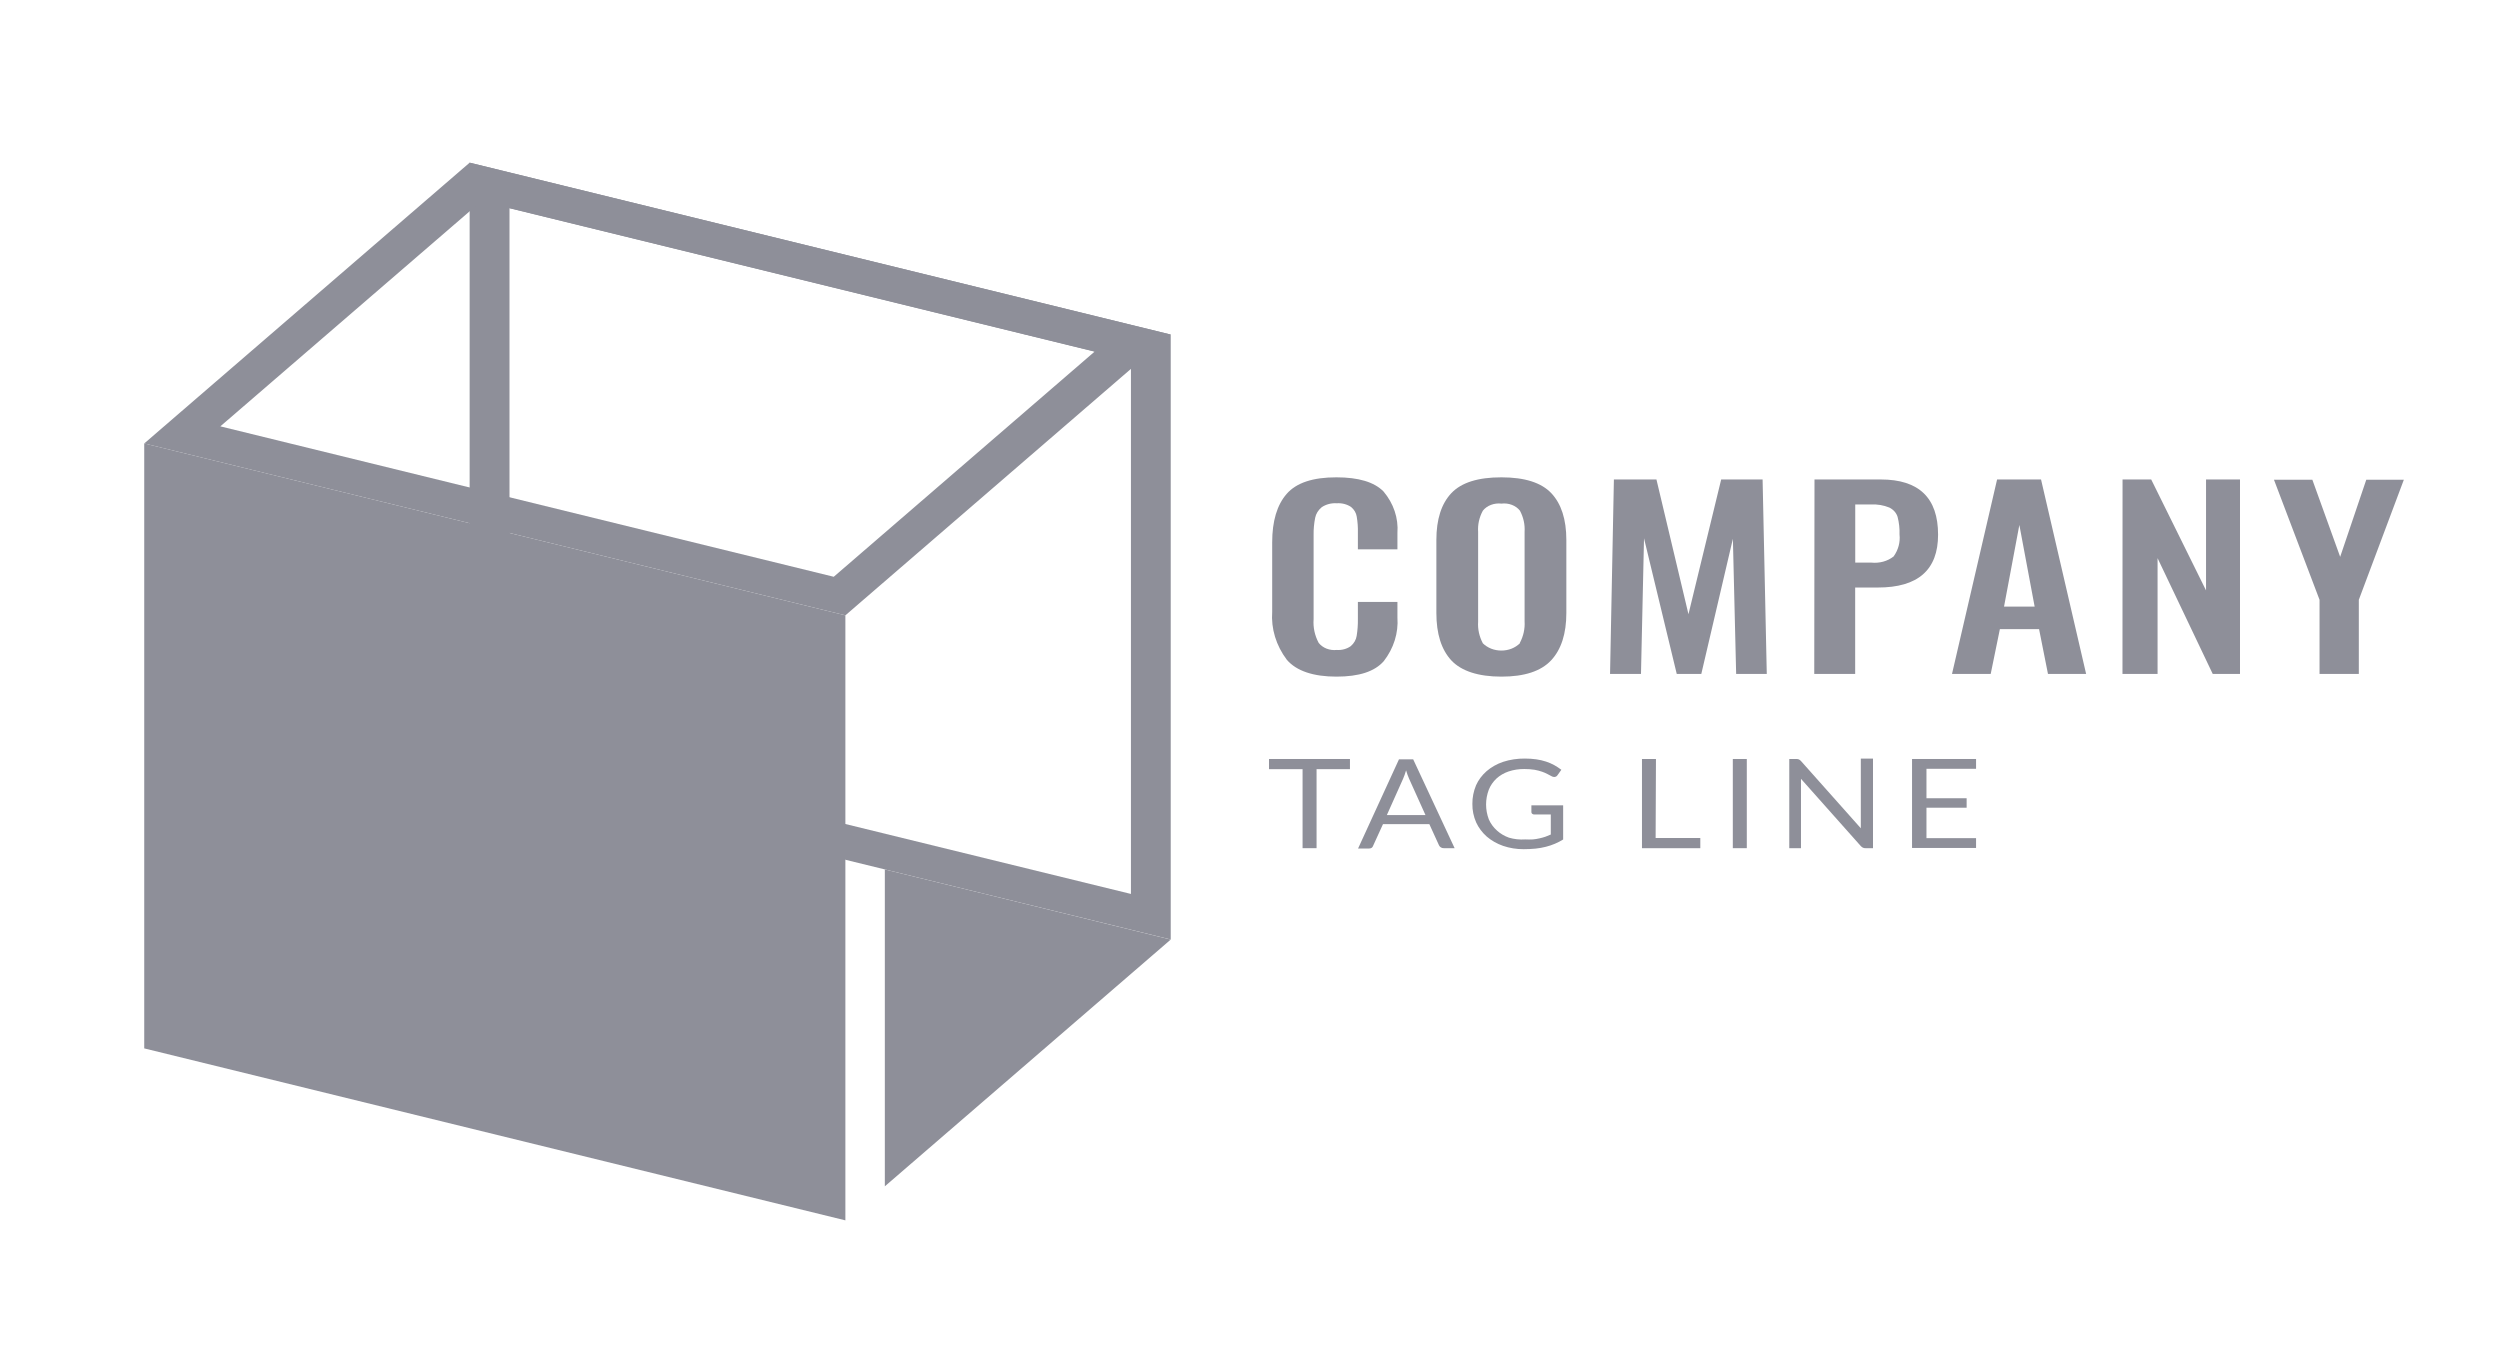
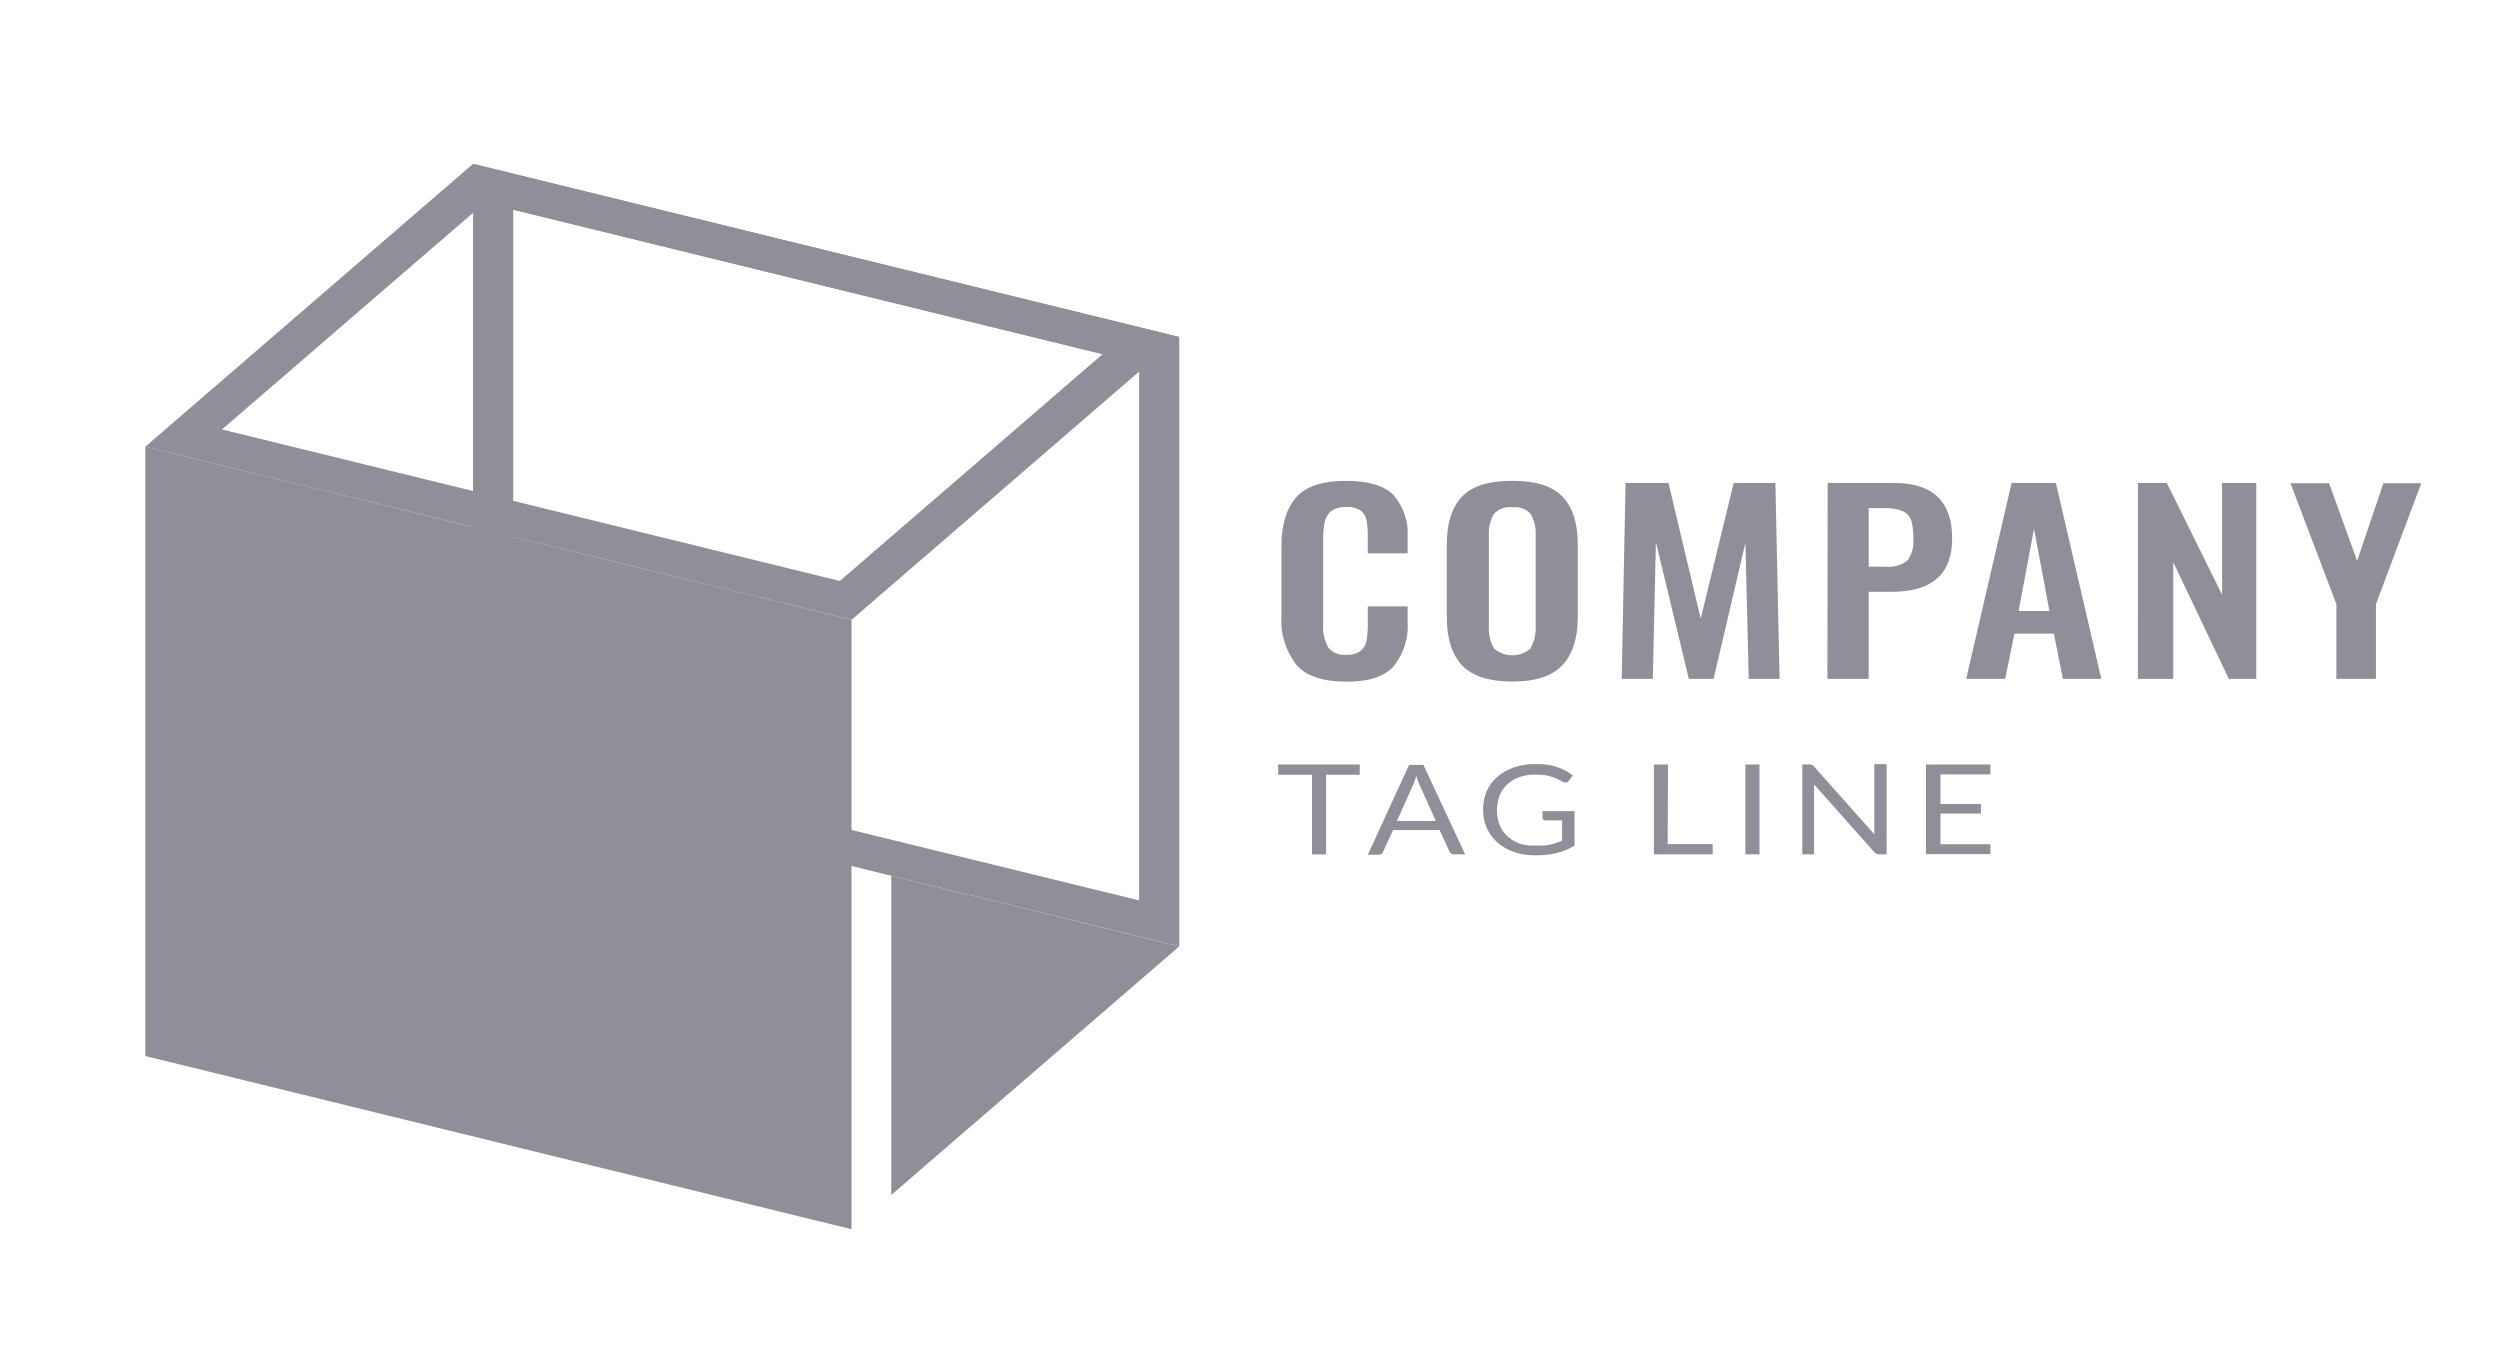
- <svg xmlns="http://www.w3.org/2000/svg" width="104" height="56" viewBox="0 0 104 56" fill="none">
-   <path d="M53.529 27.443C53.085 26.852 52.873 26.154 52.923 25.451V22.563C52.923 21.678 53.124 21.005 53.526 20.545C53.928 20.084 54.618 19.855 55.596 19.857C56.515 19.857 57.168 20.053 57.554 20.445C57.975 20.945 58.179 21.556 58.133 22.172V22.851H56.488V22.164C56.494 21.939 56.478 21.714 56.44 21.491C56.417 21.339 56.334 21.198 56.206 21.091C56.037 20.977 55.824 20.921 55.61 20.936C55.384 20.921 55.161 20.98 54.983 21.1C54.84 21.218 54.744 21.372 54.711 21.541C54.664 21.776 54.642 22.015 54.646 22.255V25.76C54.62 26.098 54.693 26.436 54.857 26.744C54.939 26.848 55.053 26.931 55.185 26.983C55.318 27.034 55.465 27.054 55.61 27.038C55.82 27.053 56.029 26.996 56.192 26.879C56.326 26.764 56.412 26.615 56.437 26.453C56.475 26.221 56.492 25.986 56.488 25.751V25.04H58.133V25.689C58.179 26.332 57.979 26.97 57.564 27.505C57.186 27.934 56.542 28.148 55.596 28.148C54.65 28.148 53.934 27.919 53.529 27.443Z" fill="#8E8F99" />
-   <path d="M60.376 27.473C59.961 27.023 59.753 26.368 59.753 25.501V22.463C59.753 21.605 59.961 20.956 60.376 20.515C60.792 20.075 61.486 19.855 62.46 19.857C63.427 19.857 64.118 20.077 64.533 20.515C64.949 20.956 65.16 21.605 65.16 22.463V25.501C65.16 26.359 64.949 27.017 64.527 27.47C64.104 27.922 63.417 28.148 62.46 28.148C61.503 28.148 60.795 27.919 60.376 27.473ZM63.226 26.744C63.375 26.462 63.443 26.154 63.423 25.845V22.125C63.443 21.822 63.376 21.52 63.229 21.244C63.146 21.138 63.03 21.054 62.894 21.002C62.758 20.95 62.607 20.932 62.46 20.95C62.312 20.933 62.162 20.951 62.025 21.003C61.889 21.054 61.772 21.138 61.687 21.244C61.537 21.519 61.469 21.822 61.49 22.125V25.863C61.469 26.172 61.537 26.48 61.687 26.762C61.783 26.856 61.901 26.932 62.034 26.985C62.167 27.037 62.311 27.063 62.457 27.063C62.602 27.063 62.746 27.037 62.879 26.985C63.012 26.932 63.13 26.856 63.226 26.762V26.744Z" fill="#8E8F99" />
-   <path d="M67.138 19.946H68.908L70.24 25.551L71.601 19.946H73.324L73.498 28.037H72.224L72.088 22.414L70.774 28.037H69.753L68.391 22.393L68.265 28.037H66.978L67.138 19.946Z" fill="#8E8F99" />
-   <path d="M75.483 19.946H78.241C79.829 19.946 80.624 20.712 80.624 22.243C80.624 23.71 79.787 24.443 78.115 24.441H77.175V28.037H75.473L75.483 19.946ZM77.839 23.404C78.007 23.422 78.178 23.409 78.34 23.365C78.501 23.321 78.65 23.247 78.775 23.148C78.97 22.875 79.056 22.554 79.02 22.235C79.029 21.988 79.002 21.741 78.939 21.5C78.914 21.42 78.872 21.344 78.813 21.278C78.755 21.212 78.682 21.157 78.598 21.115C78.362 21.017 78.101 20.973 77.839 20.986H77.178V23.404H77.839Z" fill="#8E8F99" />
-   <path d="M83.079 19.946H84.907L86.783 28.037H85.196L84.825 26.171H83.195L82.813 28.037H81.203L83.079 19.946ZM84.641 25.234L84.005 21.838L83.368 25.234H84.641Z" fill="#8E8F99" />
-   <path d="M88.298 19.946H89.49L91.771 24.561V19.946H93.184V28.037H92.05L89.755 23.219V28.037H88.295L88.298 19.946Z" fill="#8E8F99" />
-   <path d="M96.493 24.952L94.597 19.957H96.194L97.351 23.165L98.437 19.957H100L98.127 24.952V28.036H96.493V24.952Z" fill="#8E8F99" />
-   <path d="M56.158 31.574V31.997H54.769V35.284H54.187V31.997H52.791V31.574H56.158Z" fill="#8E8F99" />
-   <path d="M60.512 35.284H60.063C60.017 35.287 59.972 35.274 59.937 35.249C59.903 35.228 59.877 35.198 59.862 35.164L59.46 34.283H57.533L57.131 35.164C57.12 35.201 57.099 35.235 57.07 35.264C57.035 35.288 56.99 35.301 56.944 35.299H56.495L58.197 31.589H58.789L60.512 35.284ZM57.693 33.907H59.3L58.619 32.397C58.569 32.282 58.527 32.166 58.493 32.047C58.469 32.117 58.449 32.185 58.429 32.244L58.367 32.4L57.693 33.907Z" fill="#8E8F99" />
-   <path d="M63.447 34.92C63.554 34.925 63.661 34.925 63.767 34.92C63.859 34.912 63.95 34.897 64.04 34.876C64.123 34.858 64.205 34.836 64.285 34.809C64.36 34.782 64.435 34.75 64.513 34.717V33.883H63.832C63.815 33.884 63.798 33.882 63.782 33.877C63.767 33.871 63.752 33.864 63.74 33.854C63.729 33.845 63.72 33.835 63.714 33.823C63.708 33.812 63.705 33.799 63.706 33.786V33.501H65.027V34.923C64.919 34.99 64.805 35.049 64.686 35.099C64.565 35.151 64.439 35.193 64.309 35.226C64.169 35.261 64.027 35.287 63.883 35.302C63.718 35.318 63.552 35.326 63.386 35.326C63.092 35.328 62.801 35.281 62.528 35.188C62.273 35.099 62.041 34.967 61.847 34.8C61.657 34.63 61.508 34.431 61.408 34.212C61.3 33.966 61.247 33.705 61.251 33.442C61.248 33.178 61.3 32.915 61.404 32.667C61.502 32.447 61.652 32.247 61.844 32.079C62.038 31.912 62.27 31.781 62.525 31.694C62.816 31.599 63.126 31.553 63.437 31.556C63.596 31.556 63.754 31.567 63.91 31.588C64.049 31.608 64.184 31.639 64.315 31.682C64.434 31.721 64.549 31.77 64.656 31.829C64.76 31.887 64.859 31.952 64.952 32.023L64.789 32.252C64.776 32.273 64.757 32.291 64.733 32.303C64.71 32.316 64.683 32.322 64.656 32.323C64.618 32.322 64.582 32.312 64.55 32.293C64.499 32.27 64.445 32.241 64.383 32.205C64.311 32.166 64.235 32.133 64.155 32.105C64.054 32.07 63.949 32.043 63.842 32.023C63.7 32.001 63.555 31.99 63.41 31.991C63.185 31.989 62.962 32.024 62.753 32.094C62.563 32.159 62.392 32.26 62.252 32.388C62.111 32.521 62.003 32.678 61.935 32.849C61.783 33.251 61.783 33.684 61.935 34.086C62.01 34.26 62.126 34.419 62.276 34.553C62.416 34.68 62.585 34.78 62.773 34.847C62.99 34.911 63.219 34.936 63.447 34.92Z" fill="#8E8F99" />
-   <path d="M68.874 34.861H70.733V35.284H68.306V31.574H68.888L68.874 34.861Z" fill="#8E8F99" />
-   <path d="M72.667 35.284H72.085V31.574H72.667V35.284Z" fill="#8E8F99" />
-   <path d="M74.832 31.591C74.867 31.608 74.897 31.631 74.921 31.659L77.41 34.456C77.406 34.412 77.406 34.368 77.41 34.324C77.41 34.283 77.41 34.241 77.41 34.203V31.559H77.917V35.285H77.624C77.581 35.288 77.537 35.28 77.498 35.264C77.463 35.245 77.432 35.221 77.406 35.193L74.921 32.399C74.921 32.443 74.921 32.484 74.921 32.526C74.921 32.567 74.921 32.605 74.921 32.64V35.285H74.434V31.574H74.737C74.77 31.574 74.802 31.58 74.832 31.591Z" fill="#8E8F99" />
-   <path d="M82.204 31.574V31.982H80.141V33.207H81.812V33.601H80.141V34.867H82.204V35.275H79.541V31.574H82.204Z" fill="#8E8F99" />
-   <path d="M21.195 8.659L47.047 14.993V37.188L21.195 30.857V8.659ZM19.537 6.767V31.935L48.702 39.083V13.918L19.537 6.767Z" fill="#8E8F99" />
-   <path d="M35.168 50.767L6 43.613V18.447L35.168 25.598V50.767Z" fill="#8E8F99" />
-   <path d="M20.02 8.374L45.535 14.628L34.684 23.994L9.166 17.736L20.02 8.374ZM19.537 6.767L6 18.448L35.168 25.598L48.702 13.917L19.537 6.767Z" fill="#8E8F99" />
-   <path d="M36.809 49.351L48.702 39.086L36.809 36.169V49.351Z" fill="#8E8F99" />
+ <svg xmlns="http://www.w3.org/2000/svg" version="1.1" width="59" height="32" viewBox="0 0 59 32">
+   <path fill="#8e8f99" d="M30.588 15.682c-0.254-0.338-0.375-0.737-0.346-1.138v-1.65c0-0.506 0.115-0.89 0.344-1.153s0.624-0.394 1.183-0.393c0.525 0 0.898 0.112 1.119 0.336 0.24 0.286 0.358 0.635 0.331 0.987v0.388h-0.94v-0.393c0.003-0.129-0.006-0.257-0.027-0.384-0.014-0.087-0.061-0.168-0.134-0.228-0.096-0.066-0.218-0.097-0.34-0.089-0.129-0.008-0.256 0.025-0.358 0.094-0.082 0.067-0.136 0.156-0.156 0.252-0.027 0.135-0.039 0.271-0.037 0.408v2.003c-0.015 0.193 0.027 0.387 0.121 0.562 0.047 0.060 0.112 0.107 0.188 0.136s0.16 0.041 0.242 0.032c0.12 0.009 0.24-0.024 0.333-0.091 0.077-0.066 0.126-0.151 0.14-0.243 0.022-0.133 0.032-0.267 0.029-0.401v-0.406h0.94v0.371c0.026 0.367-0.088 0.732-0.325 1.038-0.216 0.245-0.584 0.368-1.125 0.368s-0.949-0.131-1.181-0.403z" />
+   <path fill="#8e8f99" d="M34.501 15.699c-0.237-0.257-0.356-0.631-0.356-1.127v-1.736c0-0.49 0.119-0.861 0.356-1.113s0.634-0.377 1.191-0.376c0.553 0 0.947 0.125 1.185 0.376 0.237 0.252 0.358 0.623 0.358 1.113v1.736c0 0.49-0.121 0.866-0.362 1.125s-0.634 0.388-1.181 0.388-0.951-0.131-1.191-0.386zM36.129 15.282c0.085-0.161 0.124-0.337 0.113-0.514v-2.125c0.011-0.173-0.027-0.346-0.111-0.504-0.048-0.061-0.114-0.109-0.192-0.138s-0.164-0.040-0.248-0.030c-0.084-0.010-0.17 0-0.248 0.030s-0.145 0.077-0.193 0.138c-0.086 0.157-0.124 0.33-0.113 0.504v2.136c-0.012 0.177 0.027 0.353 0.113 0.514 0.055 0.054 0.122 0.098 0.198 0.127s0.158 0.045 0.242 0.045 0.166-0.015 0.242-0.045c0.076-0.030 0.143-0.073 0.198-0.127v-0.010z" />
+   <path fill="#8e8f99" d="M38.364 11.398h1.012l0.761 3.203 0.778-3.203h0.984l0.099 4.623h-0.728l-0.078-3.213-0.751 3.213h-0.584l-0.778-3.225-0.072 3.225h-0.735l0.091-4.623z" />
+   <path fill="#8e8f99" d="M43.133 11.398h1.576c0.908 0 1.362 0.438 1.362 1.313 0 0.838-0.478 1.257-1.434 1.256h-0.537v2.055h-0.973l0.006-4.623zM44.479 13.374c0.096 0.011 0.194 0.003 0.286-0.022s0.177-0.067 0.249-0.124c0.112-0.156 0.161-0.339 0.14-0.522 0.005-0.141-0.011-0.282-0.047-0.42-0.014-0.046-0.038-0.089-0.072-0.127s-0.075-0.069-0.123-0.093c-0.135-0.056-0.284-0.081-0.434-0.074h-0.377v1.382h0.377z" />
+   <path fill="#8e8f99" d="M47.474 11.398h1.045l1.072 4.623h-0.907l-0.212-1.066h-0.932l-0.218 1.066h-0.92l1.072-4.623zM48.367 14.419l-0.364-1.941-0.364 1.941h0.728z" />
+   <path fill="#8e8f99" d="M50.456 11.398h0.681l1.304 2.637v-2.637h0.807v4.623h-0.648l-1.311-2.753v2.753h-0.835l0.002-4.623z" />
+   <path fill="#8e8f99" d="M55.139 14.258l-1.084-2.854h0.912l0.661 1.833 0.621-1.833h0.893l-1.070 2.854v1.763h-0.934v-1.763z" />
+   <path fill="#8e8f99" d="M32.090 18.042v0.242h-0.794v1.879h-0.333v-1.879h-0.798v-0.242h1.924z" />
+   <path fill="#8e8f99" d="M34.578 20.163h-0.257c-0.026 0.001-0.052-0.006-0.072-0.020-0.019-0.012-0.034-0.029-0.043-0.049l-0.23-0.504h-1.101l-0.23 0.504c-0.007 0.021-0.018 0.041-0.035 0.057-0.020 0.014-0.046 0.021-0.072 0.020h-0.257l0.973-2.12h0.339l0.984 2.112zM32.968 19.375h0.918l-0.389-0.863c-0.029-0.065-0.053-0.132-0.072-0.2-0.014 0.040-0.025 0.079-0.037 0.113l-0.035 0.089-0.385 0.861z" />
+   <path fill="#8e8f99" d="M36.256 19.954c0.061 0.003 0.122 0.003 0.183 0 0.053-0.005 0.105-0.013 0.156-0.025 0.048-0.010 0.094-0.023 0.14-0.039 0.043-0.015 0.086-0.034 0.13-0.052v-0.477h-0.389c-0.010 0-0.019-0.001-0.028-0.004s-0.017-0.007-0.024-0.013c-0.006-0.005-0.011-0.011-0.015-0.017s-0.005-0.014-0.005-0.021v-0.163h0.755v0.813c-0.062 0.038-0.127 0.072-0.195 0.101-0.069 0.030-0.142 0.054-0.216 0.072-0.080 0.020-0.161 0.035-0.243 0.044-0.094 0.009-0.189 0.014-0.284 0.013-0.168 0.001-0.334-0.026-0.49-0.079-0.146-0.050-0.278-0.126-0.389-0.222-0.108-0.097-0.194-0.211-0.251-0.336-0.061-0.141-0.092-0.29-0.090-0.44-0.002-0.151 0.028-0.301 0.088-0.443 0.056-0.126 0.141-0.24 0.251-0.336 0.111-0.095 0.243-0.17 0.389-0.22 0.167-0.054 0.343-0.081 0.521-0.079 0.091-0 0.181 0.006 0.27 0.018 0.079 0.011 0.157 0.029 0.232 0.054 0.068 0.022 0.133 0.050 0.195 0.084 0.060 0.033 0.116 0.070 0.169 0.111l-0.093 0.131c-0.007 0.012-0.018 0.022-0.032 0.029s-0.029 0.011-0.044 0.011c-0.022-0.001-0.042-0.006-0.060-0.017-0.029-0.013-0.060-0.030-0.095-0.050-0.041-0.022-0.085-0.041-0.13-0.057-0.058-0.020-0.118-0.036-0.179-0.047-0.081-0.013-0.164-0.019-0.247-0.018-0.128-0.001-0.256 0.019-0.376 0.059-0.108 0.038-0.206 0.095-0.286 0.168-0.081 0.076-0.142 0.166-0.181 0.264-0.087 0.23-0.087 0.477 0 0.707 0.043 0.1 0.109 0.191 0.195 0.267 0.080 0.073 0.177 0.13 0.284 0.168 0.124 0.037 0.255 0.051 0.385 0.042z" />
+   <path fill="#8e8f99" d="M39.357 19.921h1.062v0.242h-1.387v-2.12h0.333l-0.008 1.879z" />
+   <path fill="#8e8f99" d="M41.524 20.162h-0.333v-2.12h0.333v2.12z" />
+   <path fill="#8e8f99" d="M42.761 18.052c0.020 0.010 0.037 0.023 0.051 0.039l1.422 1.598c-0.002-0.025-0.002-0.050 0-0.076 0-0.023 0-0.047 0-0.069v-1.511h0.29v2.129h-0.167c-0.025 0.002-0.050-0.002-0.072-0.012-0.020-0.011-0.038-0.024-0.053-0.040l-1.42-1.597c0 0.025 0 0.049 0 0.072s0 0.045 0 0.066v1.511h-0.278v-2.12h0.173c0.019 0 0.037 0.003 0.054 0.010z" />
+   <path fill="#8e8f99" d="M46.974 18.042v0.233h-1.179v0.7h0.955v0.225h-0.955v0.724h1.179v0.233h-1.521v-2.115h1.521z" />
+   <path fill="#8e8f99" d="M12.112 4.948l14.772 3.619v12.683l-14.772-3.618v-12.685zM11.164 3.867v14.382l16.666 4.084v-14.38l-16.666-4.086z" />
+   <path fill="#8e8f99" d="M20.096 29.010l-16.667-4.088v-14.381l16.667 4.086v14.382z" />
+   <path fill="#8e8f99" d="M11.44 4.785l14.58 3.574-6.2 5.352-14.582-3.576 6.202-5.35zM11.164 3.867l-7.735 6.675 16.667 4.086 7.733-6.675-16.666-4.086z" />
+   <path fill="#8e8f99" d="M21.034 28.201l6.796-5.866-6.796-1.667v7.532z" />
</svg>
